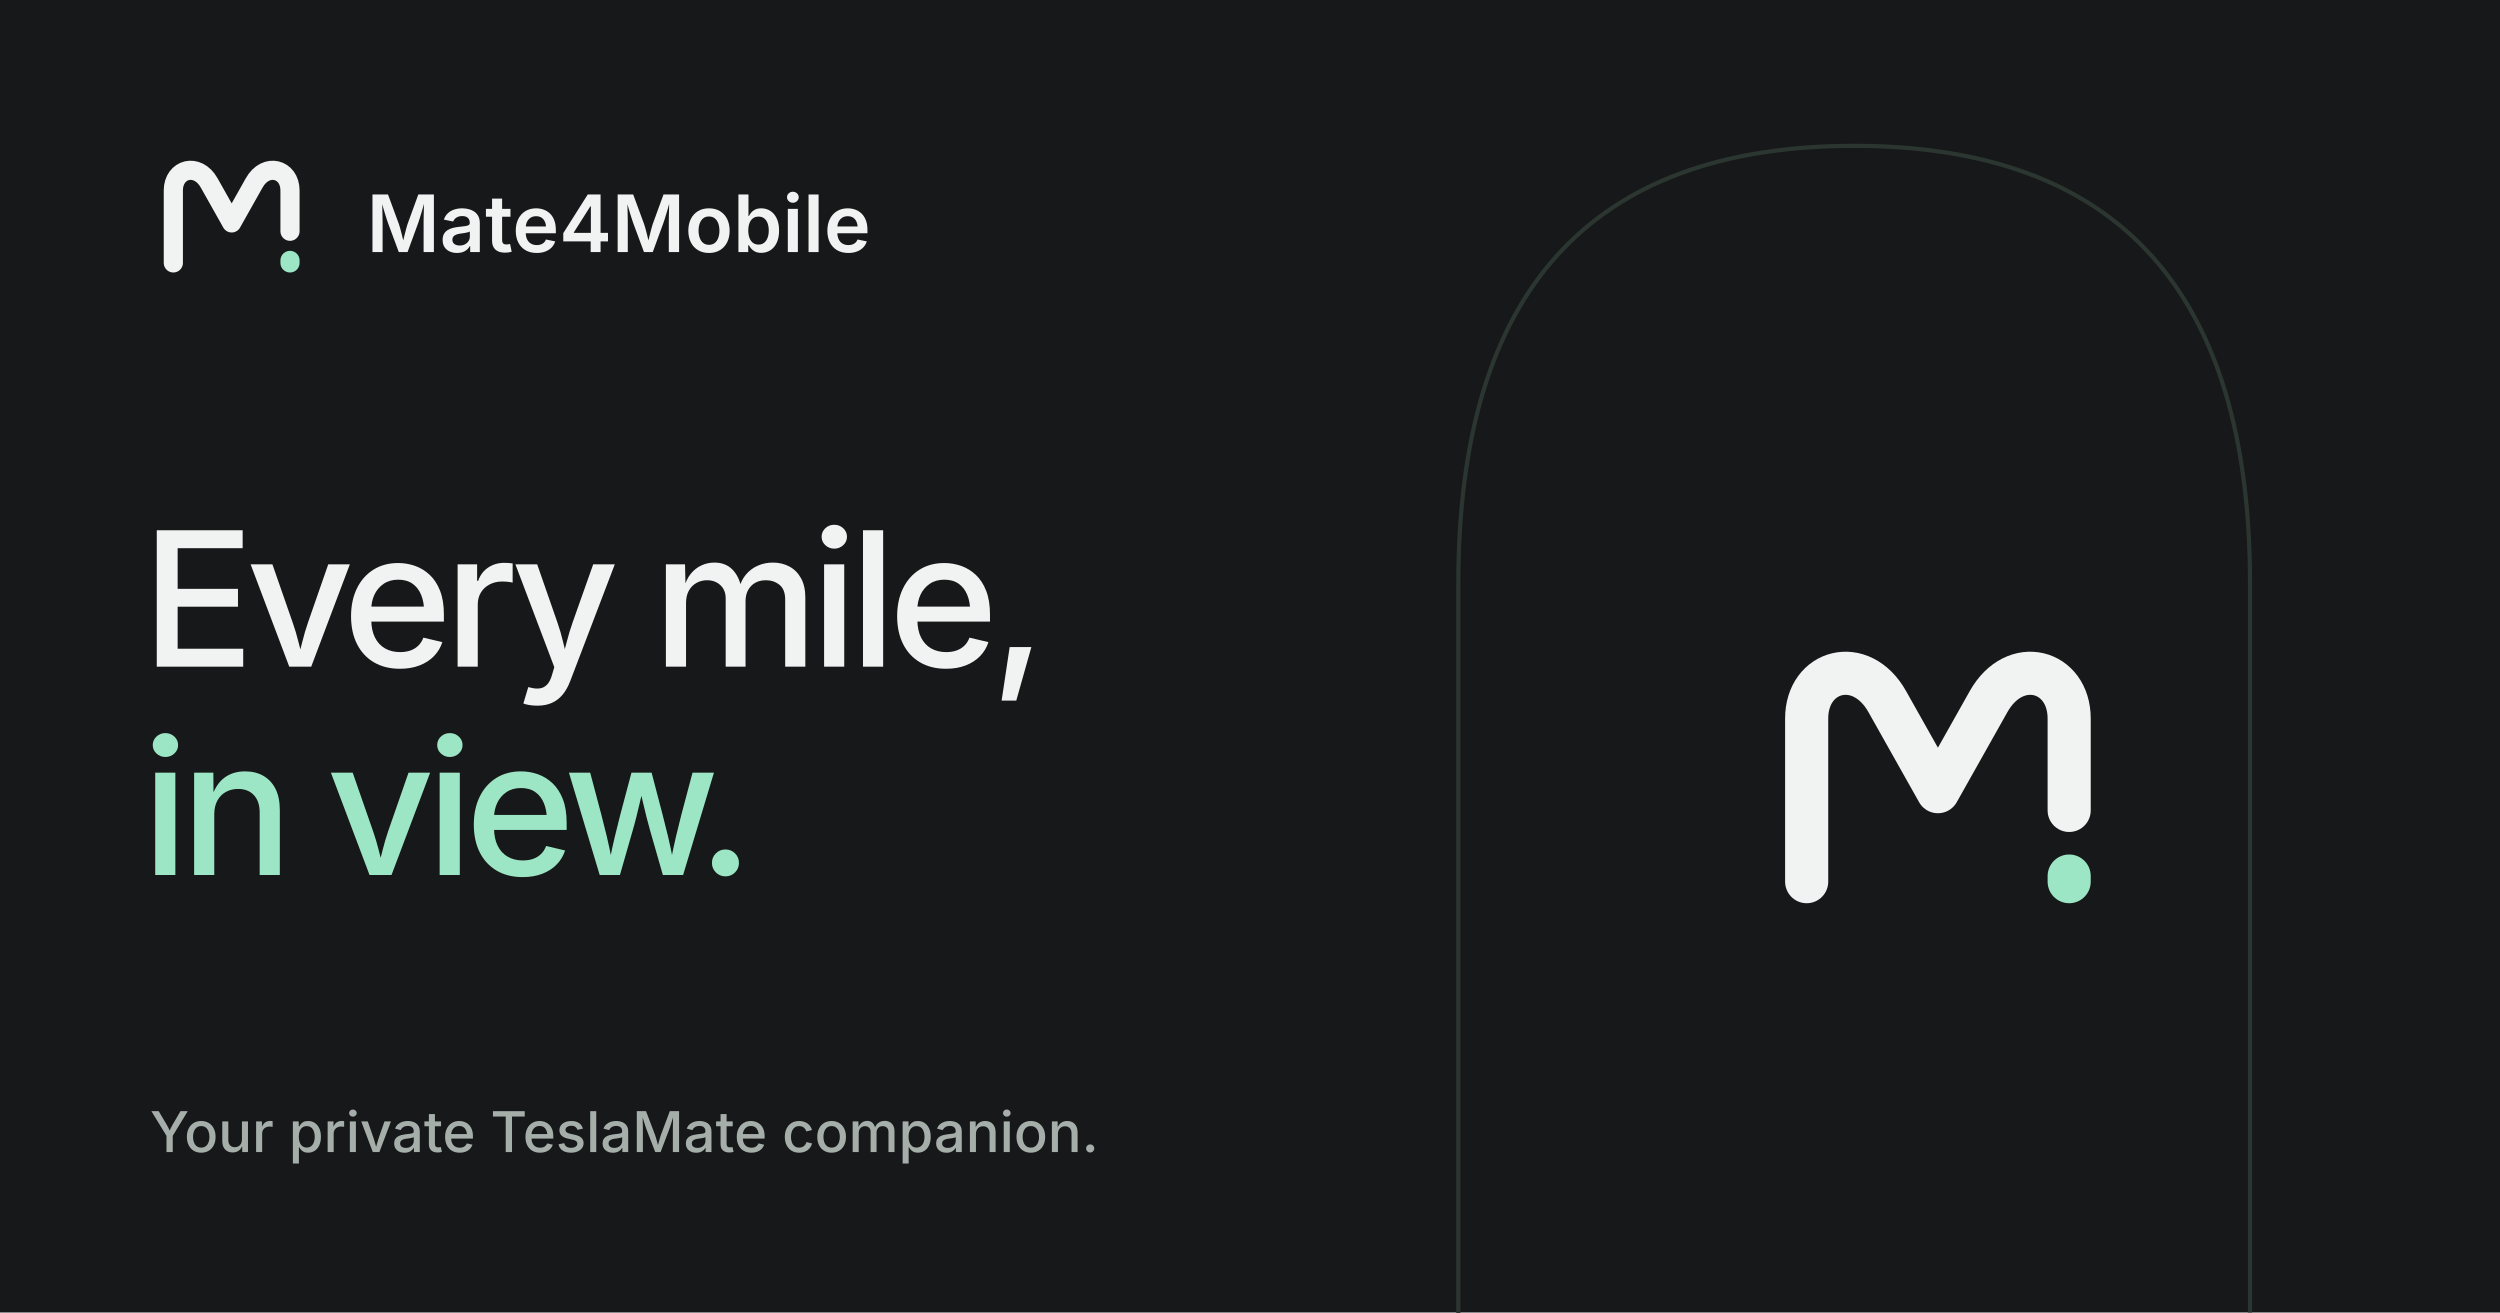
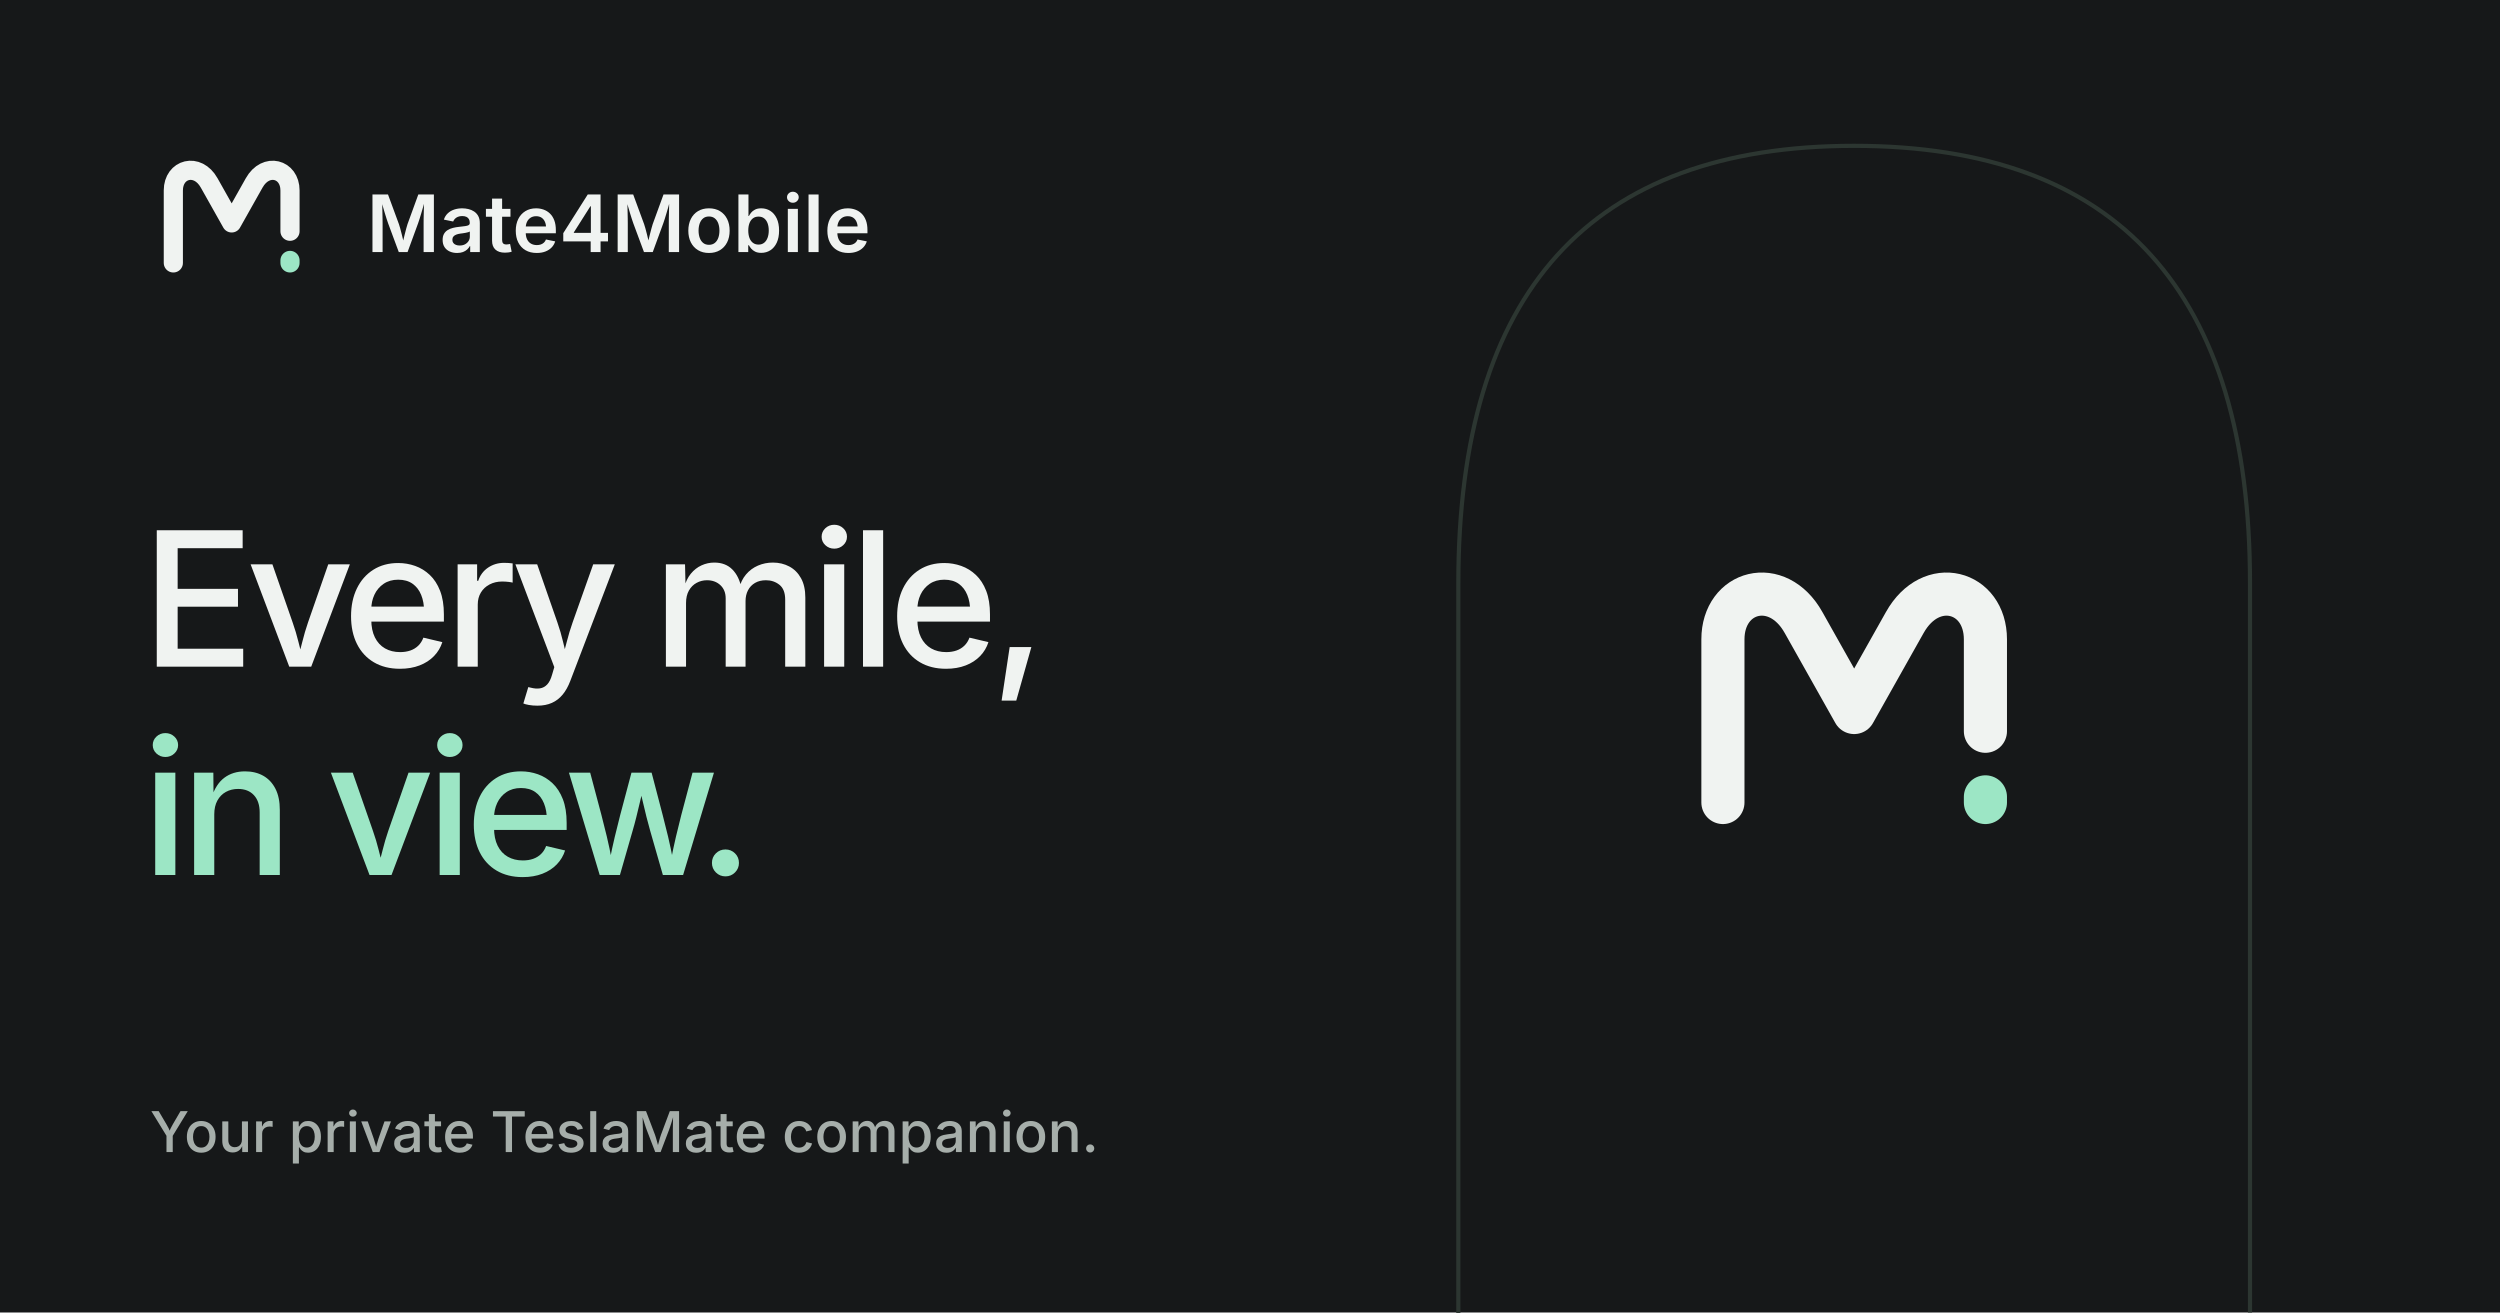
<svg xmlns="http://www.w3.org/2000/svg" viewBox="0 0 1200 630">
  <rect width="1200" height="630" fill="#161819" />
  <path d="M700 650V280Q700 70 890 70t190 210v350" fill="none" stroke="#2c3631" stroke-width="2" />
  <g transform="translate(60 55) scale(.4)">
    <path d="M58 178V91c0-26 29-34 43-9l27 48 27-48c14-25 43-17 43 9v49" fill="none" stroke="#f0f3f1" stroke-width="23" stroke-linecap="round" stroke-linejoin="round" />
    <path d="M198 175v3" stroke="#9ce6c5" stroke-width="23" stroke-linecap="round" />
  </g>
  <path fill="#f0f3f1" d="M150 0L150 1490L552 1490L835 721Q850 678 868.5 610.5Q887 543 906.5 465Q926 387 943.5 312.5Q961 238 973 181L919 181Q931 237 948.5 310.5Q966 384 985.5 462.5Q1005 541 1023.5 609Q1042 677 1056 721L1336 1490L1739 1490L1739 0L1473 0L1473 752Q1473 800 1474 868Q1475 936 1477 1014Q1479 1092 1481 1171.5Q1483 1251 1483 1323L1502 1323Q1482 1244 1458.5 1161.5Q1435 1079 1412 1001.5Q1389 924 1368.5 859Q1348 794 1333 752L1058 0L831 0L552 752Q537 794 516.5 857.5Q496 921 472.5 998Q449 1075 425.5 1158.5Q402 1242 379 1323L401 1323Q402 1256 404 1177.5Q406 1099 407.5 1020Q409 941 410.5 871.5Q412 802 412 752L412 0Z" transform="translate(176 121) scale(0.01855469 -0.01855469)" />
  <path fill="#f0f3f1" d="M450 -23Q344 -23 259 15.5Q174 54 125 129Q76 204 76 314Q76 409 111.5 471Q147 533 207.5 570Q268 607 344 626Q420 645 502 653Q599 664 660 672Q721 680 749.5 698Q778 716 778 754L778 759Q778 814 756 852.5Q734 891 690.5 911.5Q647 932 583 932Q518 932 470.5 912Q423 892 393 860Q363 828 349 791L108 840Q141 939 210 1003.5Q279 1068 374.5 1100Q470 1132 582 1132Q661 1132 741.5 1113.5Q822 1095 889 1051Q956 1007 997 933Q1038 859 1038 747L1038 0L789 0L789 154L779 154Q754 107 710.5 66.5Q667 26 602.5 1.5Q538 -23 450 -23ZM517 170Q598 170 656.5 202Q715 234 747.5 286.5Q780 339 780 401L780 533Q767 523 736.5 514Q706 505 668.5 498Q631 491 594.5 486Q558 481 533 478Q475 470 428 452Q381 434 354.5 401.5Q328 369 328 317Q328 269 352.5 236.5Q377 204 419.5 187Q462 170 517 170Z" transform="translate(211.0498 121) scale(0.01855469 -0.01855469)" />
  <path fill="#f0f3f1" d="M655 1118L655 914L20 914L20 1118ZM179 1384L439 1384L439 315Q439 254 465 225.5Q491 197 550 197Q568 197 597.5 201.5Q627 206 645 210L686 9Q643 -4 598 -9.5Q553 -15 512 -15Q351 -15 265 65Q179 145 179 293Z" transform="translate(232.8701 121) scale(0.01855469 -0.01855469)" />
  <path fill="#f0f3f1" d="M632 -23Q463 -23 341.5 48Q220 119 154.5 248Q89 377 89 552Q89 725 153.5 855Q218 985 336.5 1058.5Q455 1132 615 1132Q717 1132 809.5 1099Q902 1066 973.5 997Q1045 928 1085.5 821.5Q1126 715 1126 568L1126 486L212 486L212 663L997 663L875 611Q875 705 846 776.5Q817 848 759.5 888Q702 928 616 928Q530 928 470 887.5Q410 847 378.5 779.5Q347 712 347 629L347 507Q347 401 383 328Q419 255 484 218Q549 181 635 181Q692 181 738.5 197.5Q785 214 819 246.5Q853 279 870 326L1109 277Q1082 187 1017 119.5Q952 52 854.5 14.5Q757 -23 632 -23Z" transform="translate(245.9141 121) scale(0.01855469 -0.01855469)" />
  <path fill="#f0f3f1" d="M107 277L107 490L740 1490L916 1490L916 1186L809 1186L380 509L380 497L1264 497L1264 277ZM816 0L816 341L821 438L821 1490L1072 1490L1072 0Z" transform="translate(268.3838 121) scale(0.01855469 -0.01855469)" />
  <path fill="#f0f3f1" d="M150 0L150 1490L552 1490L835 721Q850 678 868.5 610.5Q887 543 906.5 465Q926 387 943.5 312.5Q961 238 973 181L919 181Q931 237 948.5 310.5Q966 384 985.5 462.5Q1005 541 1023.5 609Q1042 677 1056 721L1336 1490L1739 1490L1739 0L1473 0L1473 752Q1473 800 1474 868Q1475 936 1477 1014Q1479 1092 1481 1171.5Q1483 1251 1483 1323L1502 1323Q1482 1244 1458.5 1161.5Q1435 1079 1412 1001.5Q1389 924 1368.5 859Q1348 794 1333 752L1058 0L831 0L552 752Q537 794 516.5 857.5Q496 921 472.5 998Q449 1075 425.5 1158.5Q402 1242 379 1323L401 1323Q402 1256 404 1177.5Q406 1099 407.5 1020Q409 941 410.5 871.5Q412 802 412 752L412 0Z" transform="translate(293.6924 121) scale(0.01855469 -0.01855469)" />
  <path fill="#f0f3f1" d="M623 -23Q460 -23 340 49.5Q220 122 154.5 251.5Q89 381 89 553Q89 727 154.5 857.5Q220 988 340 1060Q460 1132 623 1132Q787 1132 907 1060Q1027 988 1092.5 857.5Q1158 727 1158 553Q1158 381 1092.5 251.5Q1027 122 907 49.5Q787 -23 623 -23ZM623 188Q714 188 774.5 237Q835 286 864.5 369Q894 452 894 554Q894 657 864.5 740Q835 823 774.5 872Q714 921 623 921Q532 921 472.5 872Q413 823 383.5 740.5Q354 658 354 554Q354 452 383.5 369Q413 286 472.5 237Q532 188 623 188Z" transform="translate(328.7422 121) scale(0.01855469 -0.01855469)" />
  <path fill="#f0f3f1" d="M728 -20Q633 -20 569 12.5Q505 45 467 91Q429 137 409 177L392 177L392 0L138 0L138 1490L398 1490L398 933L409 933Q429 973 466 1019Q503 1065 566.5 1098.5Q630 1132 729 1132Q859 1132 963 1066Q1067 1000 1128.5 871.5Q1190 743 1190 557Q1190 373 1130 244Q1070 115 965.5 47.5Q861 -20 728 -20ZM658 194Q745 194 804 241.5Q863 289 893 371.5Q923 454 923 558Q923 662 893.5 743.5Q864 825 805 871.5Q746 918 658 918Q572 918 513 873Q454 828 423.5 747.5Q393 667 393 558Q393 449 423.5 367Q454 285 513.5 239.5Q573 194 658 194Z" transform="translate(351.8799 121) scale(0.01855469 -0.01855469)" />
  <path fill="#f0f3f1" d="M138 0L138 1118L398 1118L398 0ZM268 1276Q206 1276 161.5 1318Q117 1360 117 1418Q117 1478 161.5 1519.5Q206 1561 268 1561Q331 1561 375.5 1519.5Q420 1478 420 1419Q420 1360 375.5 1318Q331 1276 268 1276Z" transform="translate(375.5928 121) scale(0.01855469 -0.01855469)" />
  <path fill="#f0f3f1" d="M398 1490L398 0L138 0L138 1490Z" transform="translate(385.5381 121) scale(0.01855469 -0.01855469)" />
  <path fill="#f0f3f1" d="M632 -23Q463 -23 341.5 48Q220 119 154.5 248Q89 377 89 552Q89 725 153.5 855Q218 985 336.5 1058.5Q455 1132 615 1132Q717 1132 809.5 1099Q902 1066 973.5 997Q1045 928 1085.5 821.5Q1126 715 1126 568L1126 486L212 486L212 663L997 663L875 611Q875 705 846 776.5Q817 848 759.5 888Q702 928 616 928Q530 928 470 887.5Q410 847 378.5 779.5Q347 712 347 629L347 507Q347 401 383 328Q419 255 484 218Q549 181 635 181Q692 181 738.5 197.5Q785 214 819 246.5Q853 279 870 326L1109 277Q1082 187 1017 119.5Q952 52 854.5 14.5Q757 -23 632 -23Z" transform="translate(395.4834 121) scale(0.01855469 -0.01855469)" />
  <path fill="#f0f3f1" d="M165 0L165 1490L1103 1490L1103 1294L393 1294L393 850L1052 850L1052 655L393 655L393 196L1109 196L1109 0Z" transform="translate(68 320) scale(0.04394531 -0.04394531)" />
  <path fill="#f0f3f1" d="M468 0L46 1118L284 1118L505 483Q542 378 568 272.5Q594 167 623 63L557 63Q585 167 611 272.5Q637 378 673 483L894 1118L1130 1118L708 0Z" transform="translate(118.2725 320) scale(0.04394531 -0.04394531)" />
  <path fill="#f0f3f1" d="M630 -23Q465 -23 345 48Q225 119 160.5 248Q96 377 96 551Q96 723 159.5 854Q223 985 339 1058.5Q455 1132 611 1132Q707 1132 796 1100.5Q885 1069 956 1002Q1027 935 1068.5 828.5Q1110 722 1110 570L1110 492L219 492L219 656L997 656L894 602Q894 705 862 783.5Q830 862 767.5 906Q705 950 611 950Q518 950 452 905Q386 860 351.5 786.5Q317 713 317 626L317 514Q317 399 356.5 319.5Q396 240 467 199.5Q538 159 632 159Q694 159 744 176.5Q794 194 830.5 229.5Q867 265 886 317L1093 268Q1066 182 1002.5 116Q939 50 844.5 13.5Q750 -23 630 -23Z" transform="translate(164.2857 320) scale(0.04394531 -0.04394531)" />
  <path fill="#f0f3f1" d="M148 0L148 1118L361 1118L361 938L373 938Q404 1030 481 1082Q558 1134 656 1134Q677 1134 704 1132.5Q731 1131 749 1128L749 918Q737 922 703 926Q669 930 634 930Q558 930 497 898Q436 866 402 809.5Q368 753 368 679L368 0Z" transform="translate(213.1519 320) scale(0.04394531 -0.04394531)" />
  <path fill="#f0f3f1" d="M133 -402L187 -223L212 -229Q269 -244 314.5 -237Q360 -230 393.5 -194.5Q427 -159 447 -87L471 -5L46 1118L284 1118L505 483Q542 377 566.5 272Q591 167 620 63L552 63Q581 167 607.5 272.5Q634 378 671 483L896 1118L1132 1118L646 -155Q612 -245 562.5 -305Q513 -365 445 -395.5Q377 -426 287 -426Q235 -426 194 -418.5Q153 -411 133 -402Z" transform="translate(245.3629 320) scale(0.04394531 -0.04394531)" />
  <path fill="#f0f3f1" d="" transform="translate(293.1305 320) scale(0.04394531 -0.04394531)" />
  <path fill="#f0f3f1" d="M148 0L148 1118L357 1118L363 859L346 859Q370 954 420 1015Q470 1076 537 1106.5Q604 1137 677 1137Q799 1137 874 1061.5Q949 986 975 851L947 851Q969 943 1023 1007Q1077 1071 1153.5 1104Q1230 1137 1317 1137Q1416 1137 1496.5 1094Q1577 1051 1624 966Q1671 881 1671 754L1671 0L1451 0L1451 732Q1451 844 1388.5 894Q1326 944 1241 944Q1172 944 1122 915Q1072 886 1045 834.5Q1018 783 1018 716L1018 0L801 0L801 746Q801 836 743.5 890Q686 944 597 944Q536 944 483.5 915.5Q431 887 399.5 831.5Q368 776 368 695L368 0Z" transform="translate(313.1246 320) scale(0.04394531 -0.04394531)" />
  <path fill="#f0f3f1" d="M148 0L148 1118L368 1118L368 0ZM259 1289Q202 1289 161.5 1327Q121 1365 121 1419Q121 1474 161.5 1512Q202 1550 259 1550Q316 1550 357 1512Q398 1474 398 1419Q398 1365 357 1327Q316 1289 259 1289Z" transform="translate(389.0611 320) scale(0.04394531 -0.04394531)" />
  <path fill="#f0f3f1" d="M368 1490L368 0L148 0L148 1490Z" transform="translate(407.7369 320) scale(0.04394531 -0.04394531)" />
  <path fill="#f0f3f1" d="M630 -23Q465 -23 345 48Q225 119 160.5 248Q96 377 96 551Q96 723 159.5 854Q223 985 339 1058.5Q455 1132 611 1132Q707 1132 796 1100.5Q885 1069 956 1002Q1027 935 1068.5 828.5Q1110 722 1110 570L1110 492L219 492L219 656L997 656L894 602Q894 705 862 783.5Q830 862 767.5 906Q705 950 611 950Q518 950 452 905Q386 860 351.5 786.5Q317 713 317 626L317 514Q317 399 356.5 319.5Q396 240 467 199.5Q538 159 632 159Q694 159 744 176.5Q794 194 830.5 229.5Q867 265 886 317L1093 268Q1066 182 1002.5 116Q939 50 844.5 13.5Q750 -23 630 -23Z" transform="translate(426.4127 320) scale(0.04394531 -0.04394531)" />
  <path fill="#f0f3f1" d="M125 -371L213 214L450 214L285 -371Z" transform="translate(475.2789 320) scale(0.04394531 -0.04394531)" />
  <path fill="#9ce6c5" d="M148 0L148 1118L368 1118L368 0ZM259 1289Q202 1289 161.5 1327Q121 1365 121 1419Q121 1474 161.5 1512Q202 1550 259 1550Q316 1550 357 1512Q398 1474 398 1419Q398 1365 357 1327Q316 1289 259 1289Z" transform="translate(68 420) scale(0.04394531 -0.04394531)" />
  <path fill="#9ce6c5" d="M368 662L368 0L148 0L148 1118L358 1118L360 844L337 844Q386 994 479 1063Q572 1132 704 1132Q818 1132 903 1084Q988 1036 1036 942.5Q1084 849 1084 710L1084 0L864 0L864 683Q864 804 801 872Q738 940 628 940Q554 940 495 907.5Q436 875 402 813Q368 751 368 662Z" transform="translate(86.67578 420) scale(0.04394531 -0.04394531)" />
  <path fill="#9ce6c5" d="" transform="translate(136.8164 420) scale(0.04394531 -0.04394531)" />
  <path fill="#9ce6c5" d="M468 0L46 1118L284 1118L505 483Q542 378 568 272.5Q594 167 623 63L557 63Q585 167 611 272.5Q637 378 673 483L894 1118L1130 1118L708 0Z" transform="translate(156.8105 420) scale(0.04394531 -0.04394531)" />
  <path fill="#9ce6c5" d="M148 0L148 1118L368 1118L368 0ZM259 1289Q202 1289 161.5 1327Q121 1365 121 1419Q121 1474 161.5 1512Q202 1550 259 1550Q316 1550 357 1512Q398 1474 398 1419Q398 1365 357 1327Q316 1289 259 1289Z" transform="translate(204.5342 420) scale(0.04394531 -0.04394531)" />
  <path fill="#9ce6c5" d="M630 -23Q465 -23 345 48Q225 119 160.5 248Q96 377 96 551Q96 723 159.5 854Q223 985 339 1058.5Q455 1132 611 1132Q707 1132 796 1100.5Q885 1069 956 1002Q1027 935 1068.5 828.5Q1110 722 1110 570L1110 492L219 492L219 656L997 656L894 602Q894 705 862 783.5Q830 862 767.5 906Q705 950 611 950Q518 950 452 905Q386 860 351.5 786.5Q317 713 317 626L317 514Q317 399 356.5 319.5Q396 240 467 199.5Q538 159 632 159Q694 159 744 176.5Q794 194 830.5 229.5Q867 265 886 317L1093 268Q1066 182 1002.5 116Q939 50 844.5 13.5Q750 -23 630 -23Z" transform="translate(223.21 420) scale(0.04394531 -0.04394531)" />
  <path fill="#9ce6c5" d="M393 0L57 1118L289 1118L412 655Q439 551 470 423.5Q501 296 530 136L498 136Q527 290 558 418Q589 546 617 655L740 1118L960 1118L1081 655Q1109 549 1139.5 421Q1170 293 1199 136L1166 136Q1196 291 1226 419Q1256 547 1284 655L1407 1118L1641 1118L1304 0L1083 0L945 481Q924 554 904 633.5Q884 713 865 796Q846 879 826 961L871 961Q852 880 832.5 796.5Q813 713 793 632.5Q773 552 752 481L614 0Z" transform="translate(270.5847 420) scale(0.04394531 -0.04394531)" />
  <path fill="#9ce6c5" d="M311 -15Q249 -15 206 28Q163 71 163 132Q163 194 206 236.5Q249 279 311 279Q372 279 415 236.5Q458 194 458 132Q458 71 415 28Q372 -15 311 -15Z" transform="translate(334.5681 420) scale(0.04394531 -0.04394531)" />
  <path fill="#a6aeaa" d="M600 0L600 593L51 1490L317 1490L597 1015Q644 937 679.5 865Q715 793 753 687L680 687Q718 795 753.5 867.5Q789 940 833 1015L1110 1490L1375 1490L828 593L828 0Z" transform="translate(72 553) scale(0.01318359 -0.01318359)" />
  <path fill="#a6aeaa" d="M618 -23Q461 -23 343.5 49Q226 121 161 251Q96 381 96 553Q96 727 161 857.5Q226 988 343.5 1060Q461 1132 618 1132Q776 1132 893.5 1060Q1011 988 1076 857.5Q1141 727 1141 553Q1141 381 1076 251Q1011 121 893.5 49Q776 -23 618 -23ZM618 163Q720 163 786.5 216.5Q853 270 885.5 358.5Q918 447 918 553Q918 660 885.5 749.5Q853 839 786.5 892.5Q720 946 618 946Q517 946 451 892.5Q385 839 352.5 750Q320 661 320 553Q320 447 352.5 358.5Q385 270 451 216.5Q517 163 618 163Z" transform="translate(88.43338 553) scale(0.01318359 -0.01318359)" />
  <path fill="#a6aeaa" d="M529 -14Q415 -14 329 34Q243 82 195.5 176Q148 270 148 408L148 1118L368 1118L368 435Q368 314 431.5 246Q495 178 604 178Q679 178 737.5 210.5Q796 243 830 305.5Q864 368 864 456L864 1118L1084 1118L1084 0L874 0L873 274L894 274Q845 122 751 54Q657 -14 529 -14Z" transform="translate(104.7415 553) scale(0.01318359 -0.01318359)" />
  <path fill="#a6aeaa" d="M148 0L148 1118L361 1118L361 938L373 938Q404 1030 481 1082Q558 1134 656 1134Q677 1134 704 1132.5Q731 1131 749 1128L749 918Q737 922 703 926Q669 930 634 930Q558 930 497 898Q436 866 402 809.5Q368 753 368 679L368 0Z" transform="translate(120.9837 553) scale(0.01318359 -0.01318359)" />
  <path fill="#a6aeaa" d="" transform="translate(131.4251 553) scale(0.01318359 -0.01318359)" />
  <path fill="#a6aeaa" d="M148 -418L148 1118L362 1118L362 936L380 936Q400 971 435.5 1017Q471 1063 534.5 1097.5Q598 1132 703 1132Q837 1132 942.5 1064Q1048 996 1109 867Q1170 738 1170 556Q1170 376 1110 246.5Q1050 117 944.5 47.5Q839 -22 703 -22Q602 -22 537.5 12.5Q473 47 436.5 93Q400 139 380 175L368 175L368 -418ZM654 165Q750 165 815 217Q880 269 912.5 358Q945 447 945 558Q945 668 912.5 755.5Q880 843 815.5 894Q751 945 654 945Q560 945 495 896.5Q430 848 397 761.5Q364 675 364 558Q364 442 397.5 353.5Q431 265 496 215Q561 165 654 165Z" transform="translate(138.6233 553) scale(0.01318359 -0.01318359)" />
  <path fill="#a6aeaa" d="M148 0L148 1118L361 1118L361 938L373 938Q404 1030 481 1082Q558 1134 656 1134Q677 1134 704 1132.5Q731 1131 749 1128L749 918Q737 922 703 926Q669 930 634 930Q558 930 497 898Q436 866 402 809.5Q368 753 368 679L368 0Z" transform="translate(155.3138 553) scale(0.01318359 -0.01318359)" />
  <path fill="#a6aeaa" d="M148 0L148 1118L368 1118L368 0ZM259 1289Q202 1289 161.5 1327Q121 1365 121 1419Q121 1474 161.5 1512Q202 1550 259 1550Q316 1550 357 1512Q398 1474 398 1419Q398 1365 357 1327Q316 1289 259 1289Z" transform="translate(165.9714 553) scale(0.01318359 -0.01318359)" />
  <path fill="#a6aeaa" d="M468 0L46 1118L284 1118L505 483Q542 378 568 272.5Q594 167 623 63L557 63Q585 167 611 272.5Q637 378 673 483L894 1118L1130 1118L708 0Z" transform="translate(172.7741 553) scale(0.01318359 -0.01318359)" />
  <path fill="#a6aeaa" d="M461 -25Q355 -25 269 14.5Q183 54 133 130Q83 206 83 316Q83 411 119.5 472Q156 533 218.5 569Q281 605 357.5 623Q434 641 513 650Q612 662 674 669.5Q736 677 765.5 694.5Q795 712 795 751L795 757Q795 820 771 863Q747 906 699.5 929.5Q652 953 581 953Q508 953 455.5 930.5Q403 908 370.5 873Q338 838 322 800L115 854Q153 954 224 1015Q295 1076 387 1104Q479 1132 577 1132Q645 1132 721 1116Q797 1100 864 1058Q931 1016 973 940Q1015 864 1015 742L1015 0L802 0L802 153L791 153Q769 110 726 69Q683 28 617.5 1.5Q552 -25 461 -25ZM510 152Q600 152 664 187Q728 222 762 280Q796 338 796 403L796 546Q784 534 750.5 524.5Q717 515 674 507.5Q631 500 591 495Q551 490 525 487Q463 479 411.5 460Q360 441 329.5 406Q299 371 299 313Q299 260 326.5 224Q354 188 401 170Q448 152 510 152Z" transform="translate(188.1143 553) scale(0.01318359 -0.01318359)" />
  <path fill="#a6aeaa" d="M626 1118L626 939L20 939L20 1118ZM183 1384L403 1384L403 302Q403 235 431.5 203.5Q460 172 525 172Q542 172 570 176Q598 180 618 184L657 8Q622 -4 582 -9.5Q542 -15 503 -15Q351 -15 267 63.5Q183 142 183 284Z" transform="translate(203.4468 553) scale(0.01318359 -0.01318359)" />
  <path fill="#a6aeaa" d="M630 -23Q465 -23 345 48Q225 119 160.5 248Q96 377 96 551Q96 723 159.5 854Q223 985 339 1058.5Q455 1132 611 1132Q707 1132 796 1100.5Q885 1069 956 1002Q1027 935 1068.5 828.5Q1110 722 1110 570L1110 492L219 492L219 656L997 656L894 602Q894 705 862 783.5Q830 862 767.5 906Q705 950 611 950Q518 950 452 905Q386 860 351.5 786.5Q317 713 317 626L317 514Q317 399 356.5 319.5Q396 240 467 199.5Q538 159 632 159Q694 159 744 176.5Q794 194 830.5 229.5Q867 265 886 317L1093 268Q1066 182 1002.5 116Q939 50 844.5 13.5Q750 -23 630 -23Z" transform="translate(212.3721 553) scale(0.01318359 -0.01318359)" />
  <path fill="#a6aeaa" d="" transform="translate(228.232 553) scale(0.01318359 -0.01318359)" />
  <path fill="#a6aeaa" d="M90 1294L90 1490L1247 1490L1247 1294L784 1294L784 0L555 0L555 1294Z" transform="translate(235.4302 553) scale(0.01318359 -0.01318359)" />
  <path fill="#a6aeaa" d="M630 -23Q465 -23 345 48Q225 119 160.5 248Q96 377 96 551Q96 723 159.5 854Q223 985 339 1058.5Q455 1132 611 1132Q707 1132 796 1100.5Q885 1069 956 1002Q1027 935 1068.5 828.5Q1110 722 1110 570L1110 492L219 492L219 656L997 656L894 602Q894 705 862 783.5Q830 862 767.5 906Q705 950 611 950Q518 950 452 905Q386 860 351.5 786.5Q317 713 317 626L317 514Q317 399 356.5 319.5Q396 240 467 199.5Q538 159 632 159Q694 159 744 176.5Q794 194 830.5 229.5Q867 265 886 317L1093 268Q1066 182 1002.5 116Q939 50 844.5 13.5Q750 -23 630 -23Z" transform="translate(250.9473 553) scale(0.01318359 -0.01318359)" />
  <path fill="#a6aeaa" d="M549 -23Q428 -23 333.5 12Q239 47 178.5 115.5Q118 184 98 283L305 326Q328 239 391 197Q454 155 551 155Q657 155 720 199.5Q783 244 783 306Q783 360 744.5 395Q706 430 626 447L438 490Q282 525 206 602Q130 679 130 799Q130 899 186 974Q242 1049 339 1090.5Q436 1132 563 1132Q684 1132 770 1097Q856 1062 909.5 999Q963 936 986 853L789 810Q768 869 716 913.5Q664 958 565 958Q474 958 413 917Q352 876 352 813Q352 757 392.5 722.5Q433 688 525 667L705 627Q860 592 935 517Q1010 442 1010 325Q1010 223 951.5 144.5Q893 66 789.5 21.5Q686 -23 549 -23Z" transform="translate(266.8071 553) scale(0.01318359 -0.01318359)" />
  <path fill="#a6aeaa" d="M368 1490L368 0L148 0L148 1490Z" transform="translate(281.3487 553) scale(0.01318359 -0.01318359)" />
  <path fill="#a6aeaa" d="M461 -25Q355 -25 269 14.5Q183 54 133 130Q83 206 83 316Q83 411 119.5 472Q156 533 218.5 569Q281 605 357.5 623Q434 641 513 650Q612 662 674 669.5Q736 677 765.5 694.5Q795 712 795 751L795 757Q795 820 771 863Q747 906 699.5 929.5Q652 953 581 953Q508 953 455.5 930.5Q403 908 370.5 873Q338 838 322 800L115 854Q153 954 224 1015Q295 1076 387 1104Q479 1132 577 1132Q645 1132 721 1116Q797 1100 864 1058Q931 1016 973 940Q1015 864 1015 742L1015 0L802 0L802 153L791 153Q769 110 726 69Q683 28 617.5 1.5Q552 -25 461 -25ZM510 152Q600 152 664 187Q728 222 762 280Q796 338 796 403L796 546Q784 534 750.5 524.5Q717 515 674 507.5Q631 500 591 495Q551 490 525 487Q463 479 411.5 460Q360 441 329.5 406Q299 371 299 313Q299 260 326.5 224Q354 188 401 170Q448 152 510 152Z" transform="translate(288.1514 553) scale(0.01318359 -0.01318359)" />
  <path fill="#a6aeaa" d="M165 0L165 1490L501 1490L826 635Q840 597 857.5 539Q875 481 894 413Q913 345 930 279Q947 213 960 160L912 160Q925 210 942 275.5Q959 341 978 409Q997 477 1015 537Q1033 597 1047 635L1367 1490L1705 1490L1705 0L1478 0L1478 802Q1478 848 1479 912Q1480 976 1481.5 1047.5Q1483 1119 1484.5 1192Q1486 1265 1487 1332L1504 1332Q1484 1259 1460.5 1181.5Q1437 1104 1414.5 1032Q1392 960 1371.5 900.5Q1351 841 1337 802L1032 0L837 0L528 802Q513 840 493.5 898.5Q474 957 451 1028.5Q428 1100 404 1177.5Q380 1255 356 1332L376 1332Q378 1271 379.5 1199.5Q381 1128 382.5 1055Q384 982 385.5 916.5Q387 851 387 802L387 0Z" transform="translate(303.4839 553) scale(0.01318359 -0.01318359)" />
  <path fill="#a6aeaa" d="M461 -25Q355 -25 269 14.5Q183 54 133 130Q83 206 83 316Q83 411 119.5 472Q156 533 218.5 569Q281 605 357.5 623Q434 641 513 650Q612 662 674 669.5Q736 677 765.5 694.5Q795 712 795 751L795 757Q795 820 771 863Q747 906 699.5 929.5Q652 953 581 953Q508 953 455.5 930.5Q403 908 370.5 873Q338 838 322 800L115 854Q153 954 224 1015Q295 1076 387 1104Q479 1132 577 1132Q645 1132 721 1116Q797 1100 864 1058Q931 1016 973 940Q1015 864 1015 742L1015 0L802 0L802 153L791 153Q769 110 726 69Q683 28 617.5 1.5Q552 -25 461 -25ZM510 152Q600 152 664 187Q728 222 762 280Q796 338 796 403L796 546Q784 534 750.5 524.5Q717 515 674 507.5Q631 500 591 495Q551 490 525 487Q463 479 411.5 460Q360 441 329.5 406Q299 371 299 313Q299 260 326.5 224Q354 188 401 170Q448 152 510 152Z" transform="translate(328.124 553) scale(0.01318359 -0.01318359)" />
  <path fill="#a6aeaa" d="M626 1118L626 939L20 939L20 1118ZM183 1384L403 1384L403 302Q403 235 431.5 203.5Q460 172 525 172Q542 172 570 176Q598 180 618 184L657 8Q622 -4 582 -9.5Q542 -15 503 -15Q351 -15 267 63.5Q183 142 183 284Z" transform="translate(343.4566 553) scale(0.01318359 -0.01318359)" />
  <path fill="#a6aeaa" d="M630 -23Q465 -23 345 48Q225 119 160.5 248Q96 377 96 551Q96 723 159.5 854Q223 985 339 1058.5Q455 1132 611 1132Q707 1132 796 1100.5Q885 1069 956 1002Q1027 935 1068.5 828.5Q1110 722 1110 570L1110 492L219 492L219 656L997 656L894 602Q894 705 862 783.5Q830 862 767.5 906Q705 950 611 950Q518 950 452 905Q386 860 351.5 786.5Q317 713 317 626L317 514Q317 399 356.5 319.5Q396 240 467 199.5Q538 159 632 159Q694 159 744 176.5Q794 194 830.5 229.5Q867 265 886 317L1093 268Q1066 182 1002.5 116Q939 50 844.5 13.5Q750 -23 630 -23Z" transform="translate(352.3819 553) scale(0.01318359 -0.01318359)" />
  <path fill="#a6aeaa" d="" transform="translate(368.2417 553) scale(0.01318359 -0.01318359)" />
  <path fill="#a6aeaa" d="M618 -23Q460 -23 343 49Q226 121 161 251Q96 381 96 553Q96 727 161 857.5Q226 988 343 1060Q460 1132 618 1132Q705 1132 781 1109.5Q857 1087 918.5 1044.5Q980 1002 1022.5 940.5Q1065 879 1086 802L877 752Q866 795 843 830.5Q820 866 787.5 892Q755 918 712.5 932Q670 946 619 946Q518 946 451.5 892.5Q385 839 352.5 750Q320 661 320 553Q320 446 352.5 357.5Q385 269 451.5 216Q518 163 619 163Q671 163 714 177.5Q757 192 791 218.5Q825 245 848 282.5Q871 320 881 365L1089 315Q1069 236 1026 173.5Q983 111 921.5 67Q860 23 783 0Q706 -23 618 -23Z" transform="translate(375.44 553) scale(0.01318359 -0.01318359)" />
  <path fill="#a6aeaa" d="M618 -23Q461 -23 343.5 49Q226 121 161 251Q96 381 96 553Q96 727 161 857.5Q226 988 343.5 1060Q461 1132 618 1132Q776 1132 893.5 1060Q1011 988 1076 857.5Q1141 727 1141 553Q1141 381 1076 251Q1011 121 893.5 49Q776 -23 618 -23ZM618 163Q720 163 786.5 216.5Q853 270 885.5 358.5Q918 447 918 553Q918 660 885.5 749.5Q853 839 786.5 892.5Q720 946 618 946Q517 946 451 892.5Q385 839 352.5 750Q320 661 320 553Q320 447 352.5 358.5Q385 270 451 216.5Q517 163 618 163Z" transform="translate(391.023 553) scale(0.01318359 -0.01318359)" />
  <path fill="#a6aeaa" d="M148 0L148 1118L357 1118L363 859L346 859Q370 954 420 1015Q470 1076 537 1106.5Q604 1137 677 1137Q799 1137 874 1061.5Q949 986 975 851L947 851Q969 943 1023 1007Q1077 1071 1153.5 1104Q1230 1137 1317 1137Q1416 1137 1496.5 1094Q1577 1051 1624 966Q1671 881 1671 754L1671 0L1451 0L1451 732Q1451 844 1388.5 894Q1326 944 1241 944Q1172 944 1122 915Q1072 886 1045 834.5Q1018 783 1018 716L1018 0L801 0L801 746Q801 836 743.5 890Q686 944 597 944Q536 944 483.5 915.5Q431 887 399.5 831.5Q368 776 368 695L368 0Z" transform="translate(407.3311 553) scale(0.01318359 -0.01318359)" />
  <path fill="#a6aeaa" d="M148 -418L148 1118L362 1118L362 936L380 936Q400 971 435.5 1017Q471 1063 534.5 1097.5Q598 1132 703 1132Q837 1132 942.5 1064Q1048 996 1109 867Q1170 738 1170 556Q1170 376 1110 246.5Q1050 117 944.5 47.5Q839 -22 703 -22Q602 -22 537.5 12.5Q473 47 436.5 93Q400 139 380 175L368 175L368 -418ZM654 165Q750 165 815 217Q880 269 912.5 358Q945 447 945 558Q945 668 912.5 755.5Q880 843 815.5 894Q751 945 654 945Q560 945 495 896.5Q430 848 397 761.5Q364 675 364 558Q364 442 397.5 353.5Q431 265 496 215Q561 165 654 165Z" transform="translate(431.312 553) scale(0.01318359 -0.01318359)" />
  <path fill="#a6aeaa" d="M461 -25Q355 -25 269 14.5Q183 54 133 130Q83 206 83 316Q83 411 119.5 472Q156 533 218.5 569Q281 605 357.5 623Q434 641 513 650Q612 662 674 669.5Q736 677 765.5 694.5Q795 712 795 751L795 757Q795 820 771 863Q747 906 699.5 929.5Q652 953 581 953Q508 953 455.5 930.5Q403 908 370.5 873Q338 838 322 800L115 854Q153 954 224 1015Q295 1076 387 1104Q479 1132 577 1132Q645 1132 721 1116Q797 1100 864 1058Q931 1016 973 940Q1015 864 1015 742L1015 0L802 0L802 153L791 153Q769 110 726 69Q683 28 617.5 1.5Q552 -25 461 -25ZM510 152Q600 152 664 187Q728 222 762 280Q796 338 796 403L796 546Q784 534 750.5 524.5Q717 515 674 507.5Q631 500 591 495Q551 490 525 487Q463 479 411.5 460Q360 441 329.5 406Q299 371 299 313Q299 260 326.5 224Q354 188 401 170Q448 152 510 152Z" transform="translate(448.2661 553) scale(0.01318359 -0.01318359)" />
  <path fill="#a6aeaa" d="M368 662L368 0L148 0L148 1118L358 1118L360 844L337 844Q386 994 479 1063Q572 1132 704 1132Q818 1132 903 1084Q988 1036 1036 942.5Q1084 849 1084 710L1084 0L864 0L864 683Q864 804 801 872Q738 940 628 940Q554 940 495 907.5Q436 875 402 813Q368 751 368 662Z" transform="translate(463.5987 553) scale(0.01318359 -0.01318359)" />
  <path fill="#a6aeaa" d="M148 0L148 1118L368 1118L368 0ZM259 1289Q202 1289 161.5 1327Q121 1365 121 1419Q121 1474 161.5 1512Q202 1550 259 1550Q316 1550 357 1512Q398 1474 398 1419Q398 1365 357 1327Q316 1289 259 1289Z" transform="translate(479.8408 553) scale(0.01318359 -0.01318359)" />
  <path fill="#a6aeaa" d="M618 -23Q461 -23 343.5 49Q226 121 161 251Q96 381 96 553Q96 727 161 857.5Q226 988 343.5 1060Q461 1132 618 1132Q776 1132 893.5 1060Q1011 988 1076 857.5Q1141 727 1141 553Q1141 381 1076 251Q1011 121 893.5 49Q776 -23 618 -23ZM618 163Q720 163 786.5 216.5Q853 270 885.5 358.5Q918 447 918 553Q918 660 885.5 749.5Q853 839 786.5 892.5Q720 946 618 946Q517 946 451 892.5Q385 839 352.5 750Q320 661 320 553Q320 447 352.5 358.5Q385 270 451 216.5Q517 163 618 163Z" transform="translate(486.6436 553) scale(0.01318359 -0.01318359)" />
  <path fill="#a6aeaa" d="M368 662L368 0L148 0L148 1118L358 1118L360 844L337 844Q386 994 479 1063Q572 1132 704 1132Q818 1132 903 1084Q988 1036 1036 942.5Q1084 849 1084 710L1084 0L864 0L864 683Q864 804 801 872Q738 940 628 940Q554 940 495 907.5Q436 875 402 813Q368 751 368 662Z" transform="translate(502.9517 553) scale(0.01318359 -0.01318359)" />
  <path fill="#a6aeaa" d="M311 -15Q249 -15 206 28Q163 71 163 132Q163 194 206 236.5Q249 279 311 279Q372 279 415 236.5Q458 194 458 132Q458 71 415 28Q372 -15 311 -15Z" transform="translate(519.1939 553) scale(0.01318359 -0.01318359)" />
-   <g transform="translate(815 263) scale(.9)">
+   <g transform="translate(774.8 225) scale(.9)">
    <path d="M58 178V91c0-26 29-34 43-9l27 48 27-48c14-25 43-17 43 9v49" fill="none" stroke="#f0f3f1" stroke-width="23" stroke-linecap="round" stroke-linejoin="round" />
    <path d="M198 175v3" stroke="#9ce6c5" stroke-width="23" stroke-linecap="round" />
  </g>
</svg>
